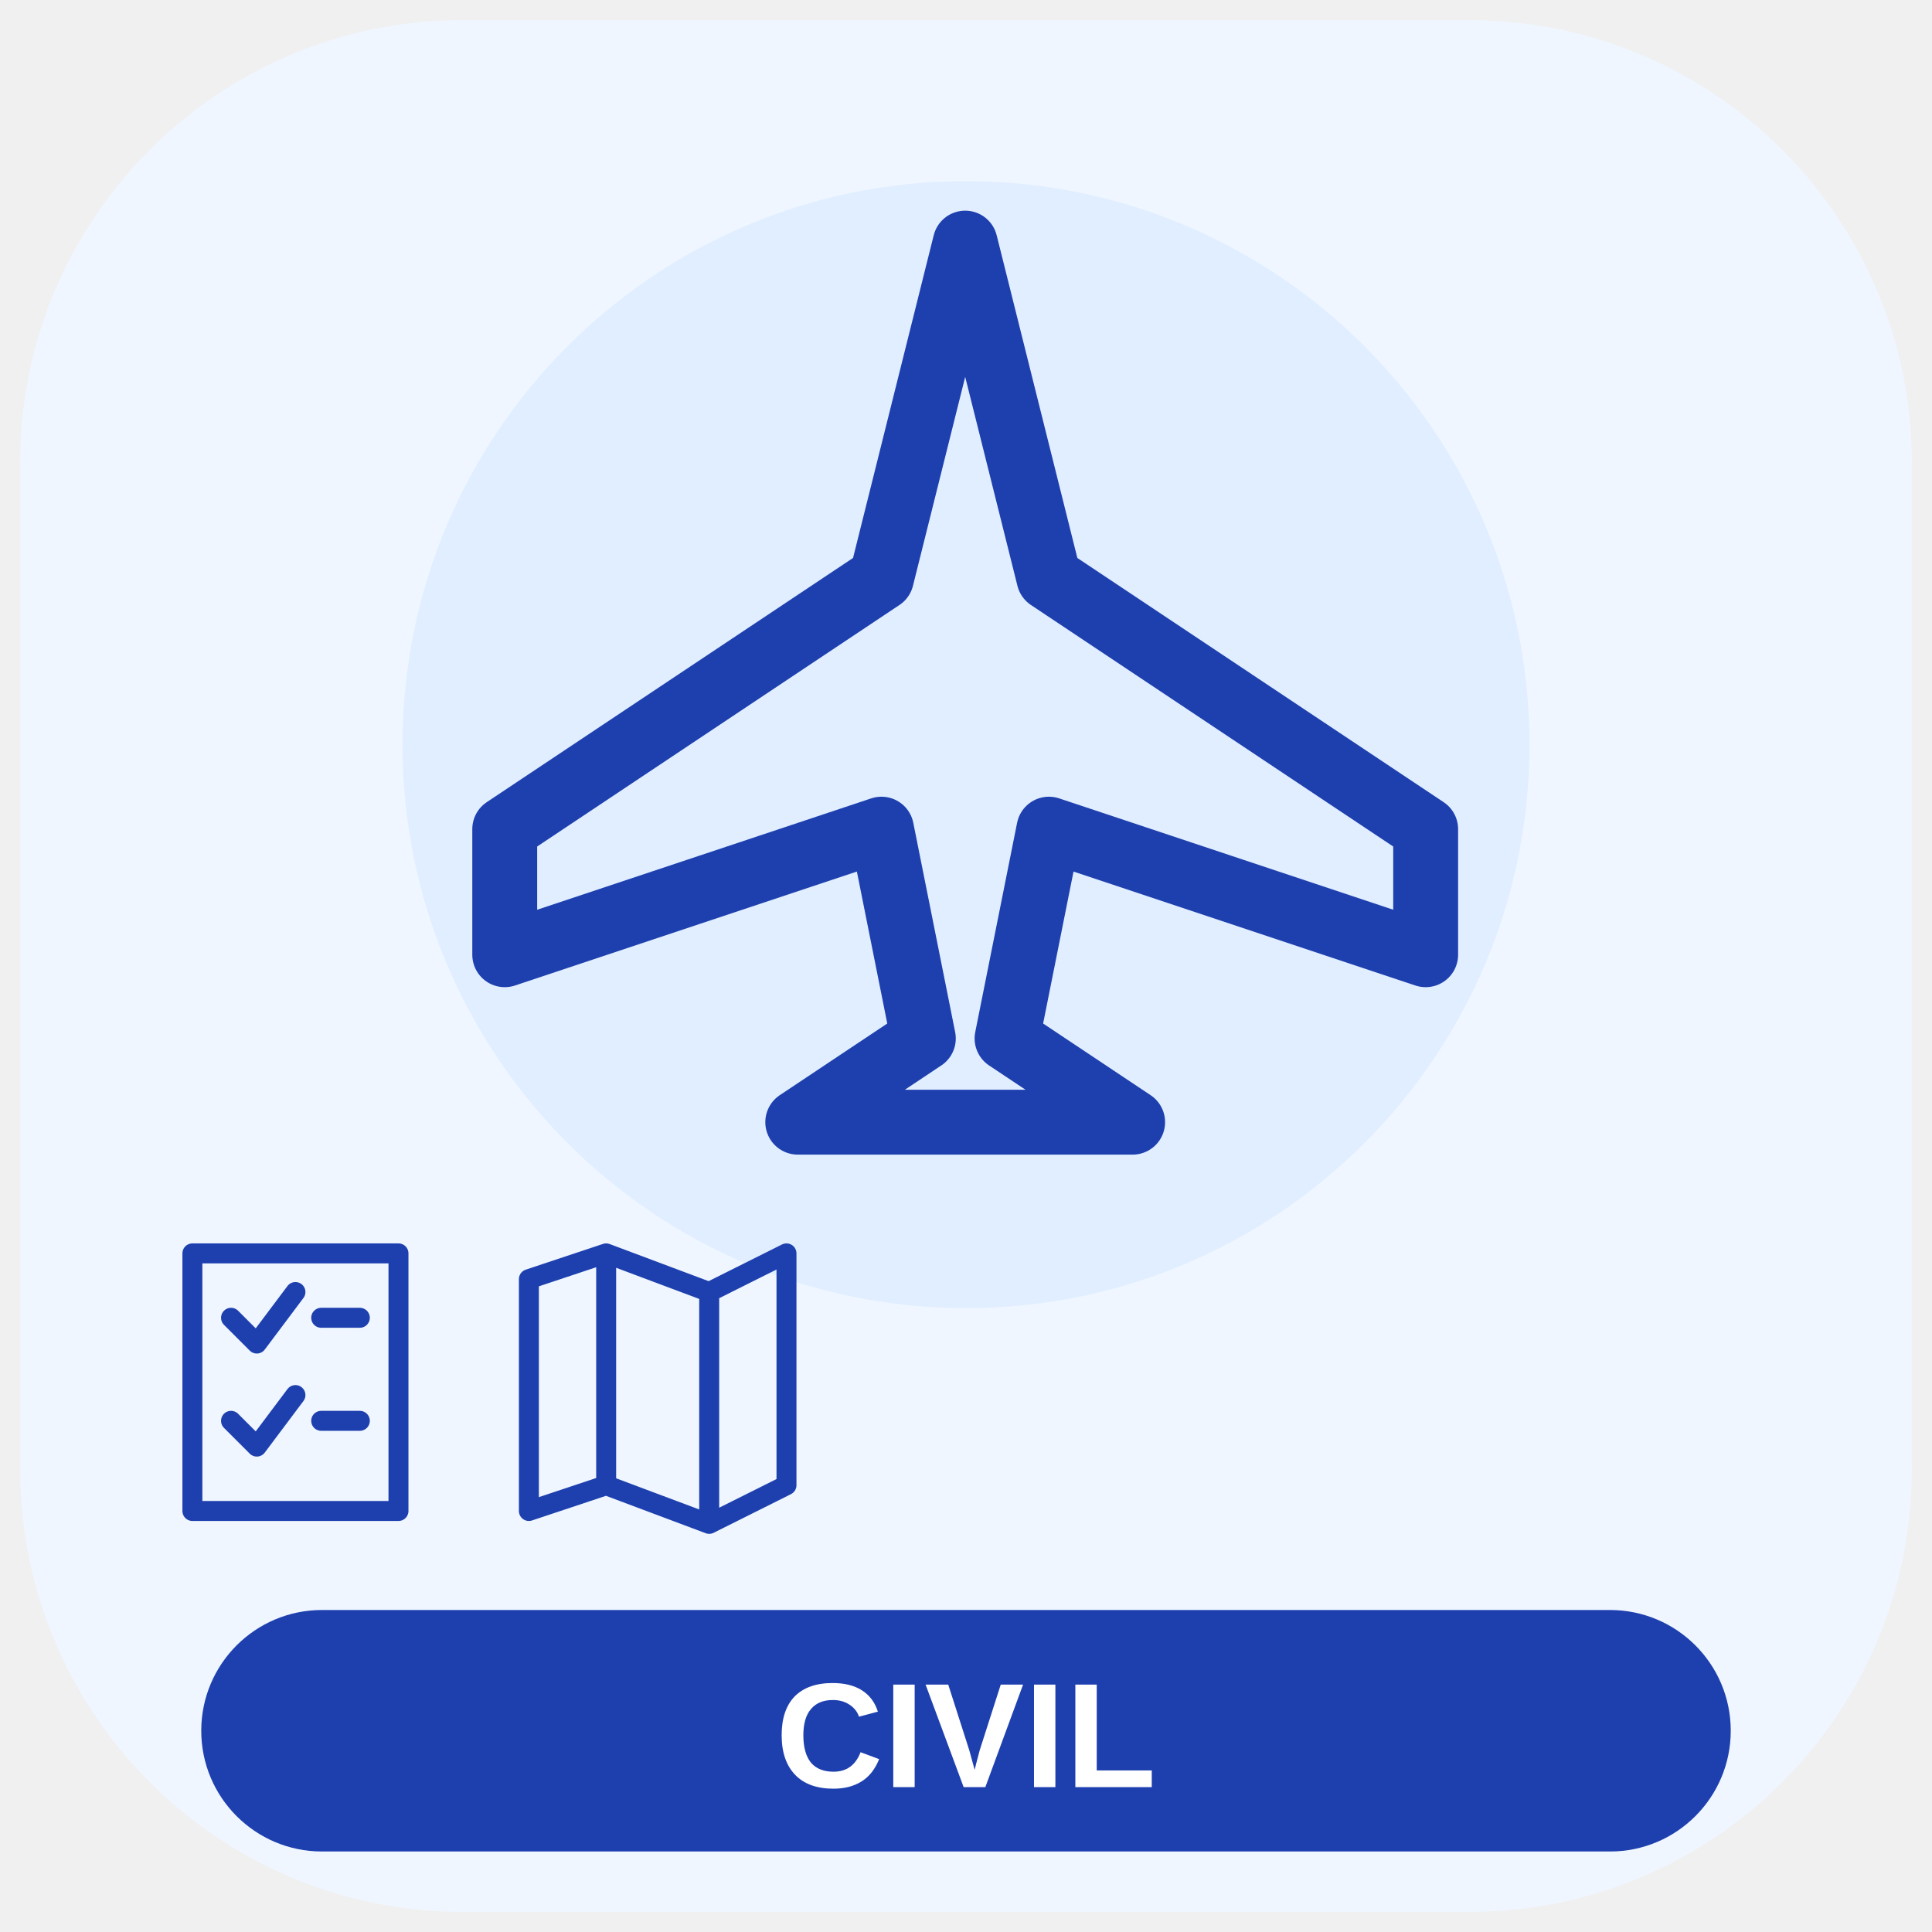
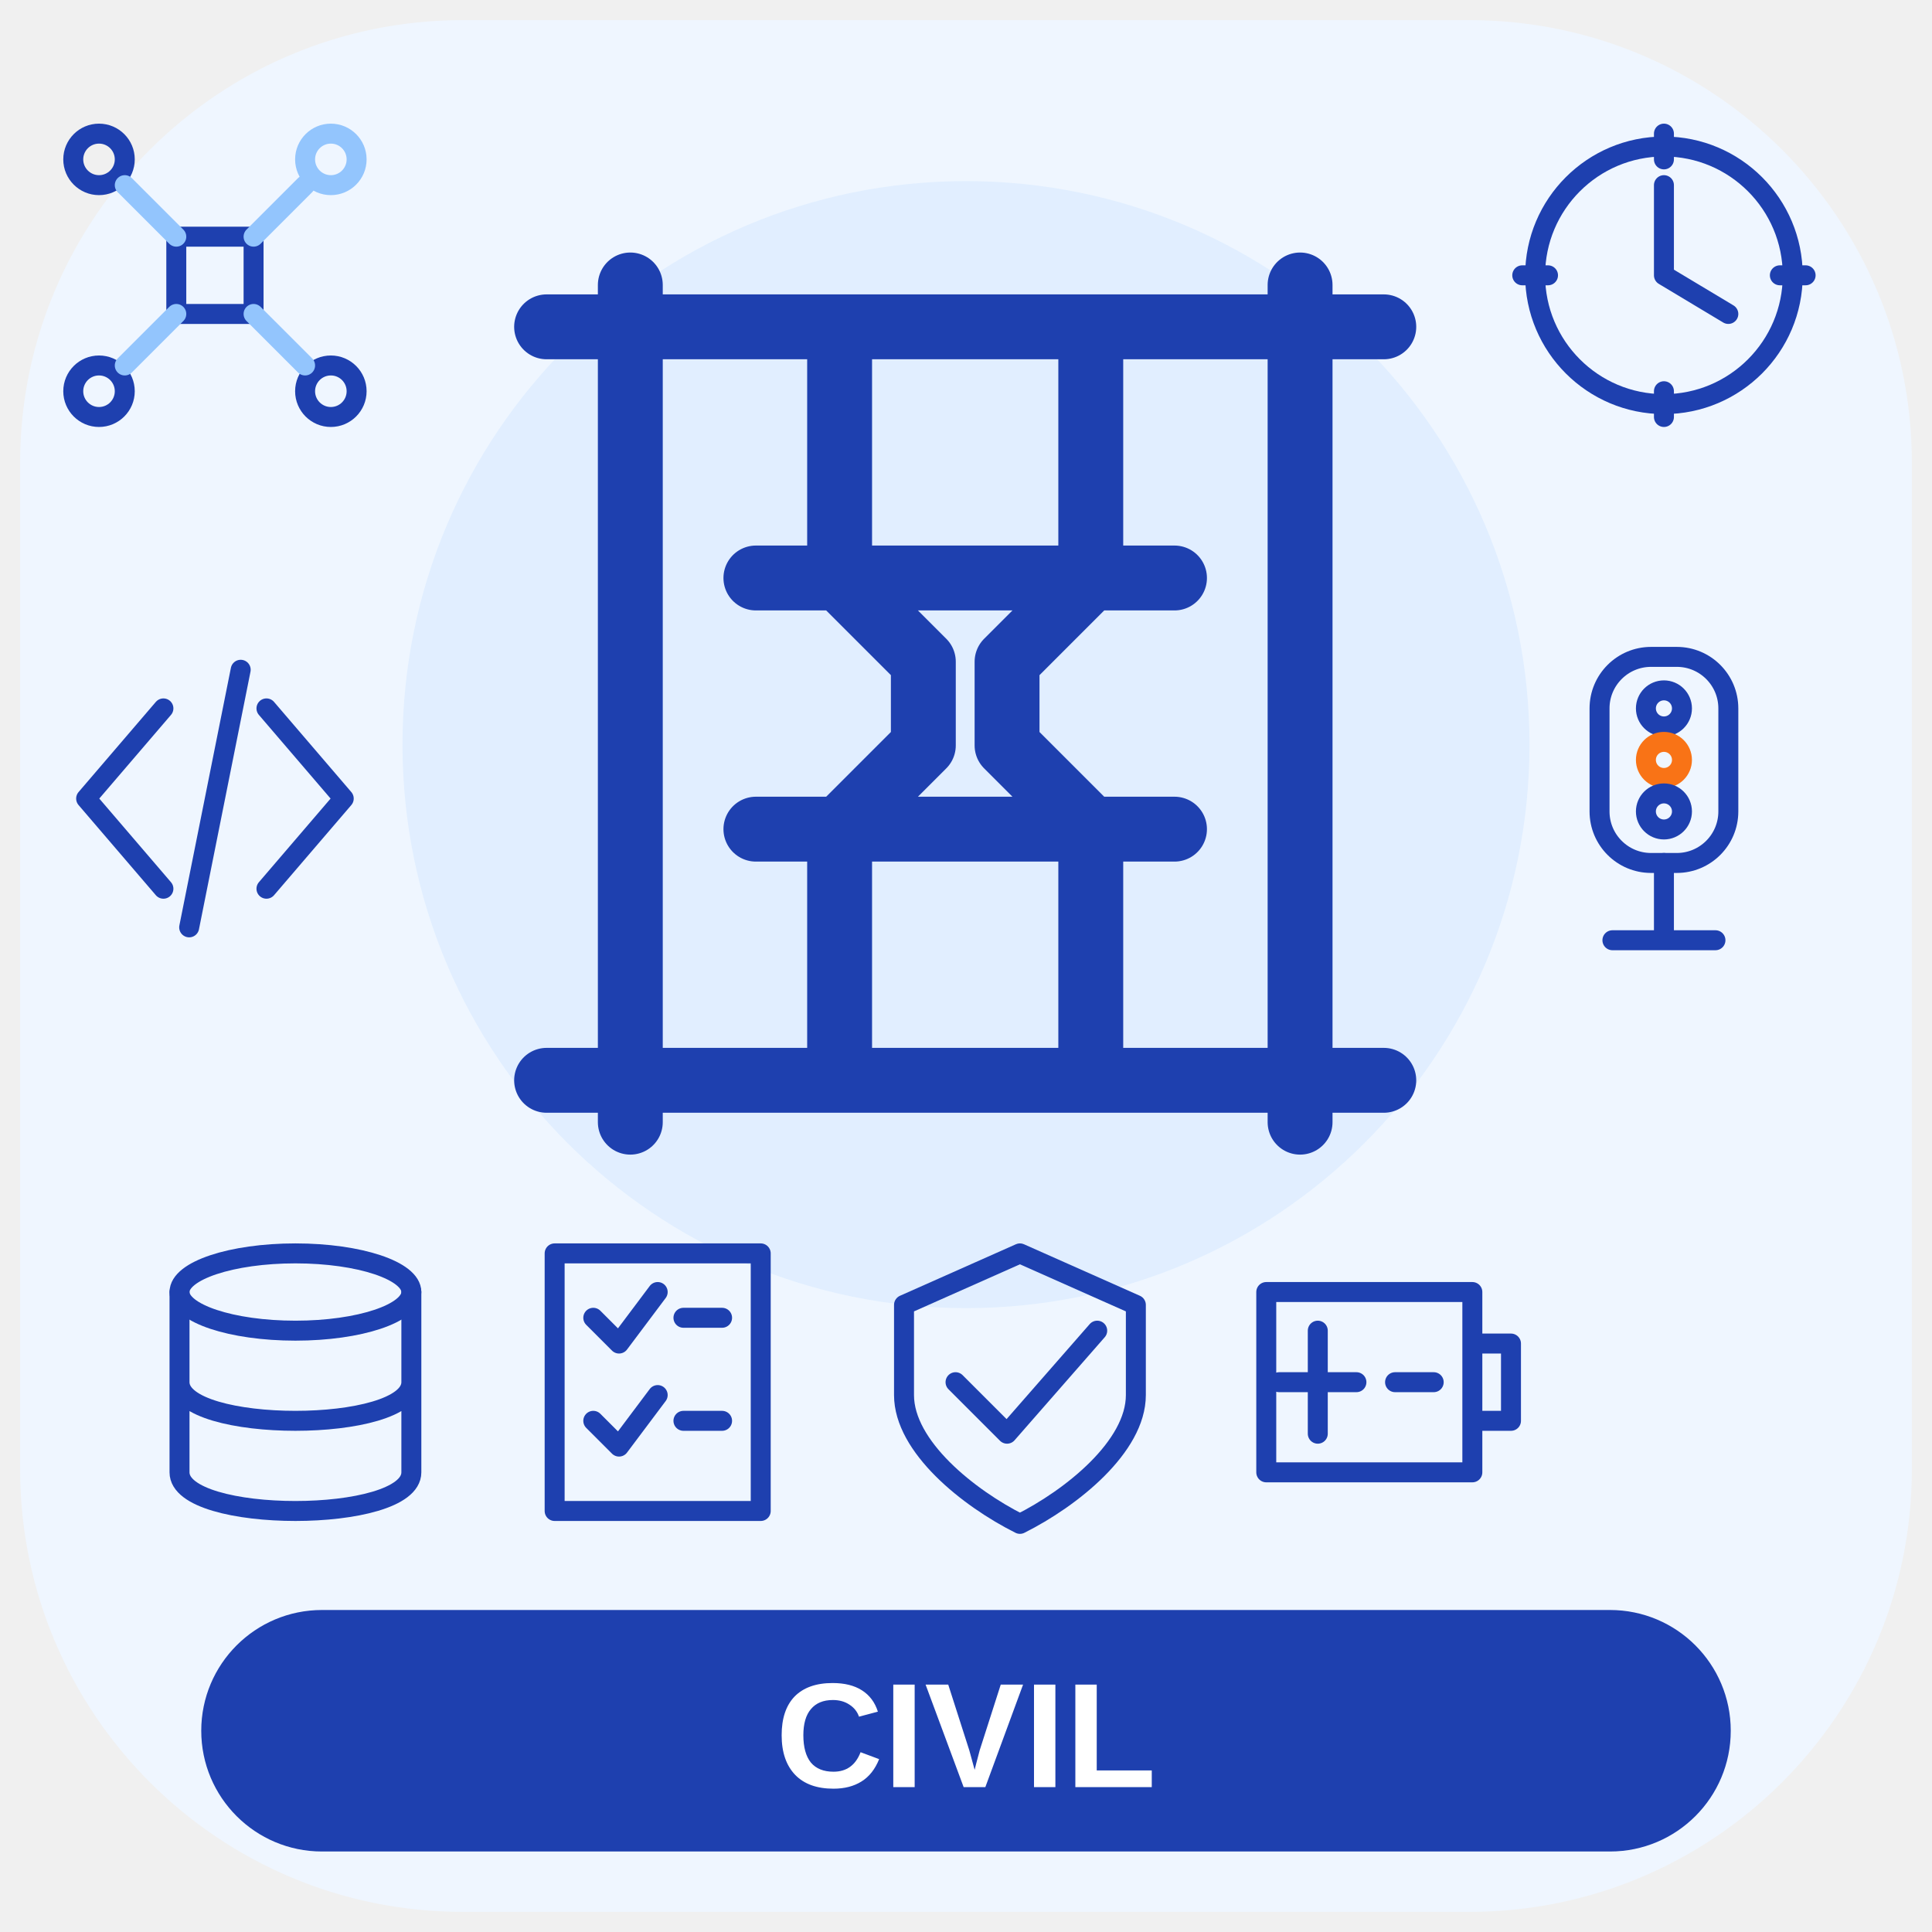
<svg xmlns="http://www.w3.org/2000/svg" viewBox="0 0 96 96" role="img">
  <rect x="1" y="1" width="94" height="94" rx="22" fill="#eff6ff" />
  <circle cx="48" cy="37" r="28" fill="#93c5fd" fill-opacity=".16" />
  <g transform="translate(23 10) scale(2.08)">
    <g fill="none" stroke-width="1.55" stroke-linecap="round" stroke-linejoin="round">
-       <path d="m12 1 2 8 9 6v3l-9-3-1 5 3 2H8l3-2-1-5-9 3v-3l9-6z" stroke="#1e40af" />
+       <path d="M4 2v20M20 2v20M2 3h20M2 21h20M9 3v6l2 2v2l-2 2v6M15 3v6l-2 2v2l2 2v6M7 9h10M7 15h10" stroke="#1e40af" />
    </g>
  </g>
  <g transform="translate(7 61) scale(.64)">
    <g fill="none" stroke-width="1.55" stroke-linecap="round" stroke-linejoin="round">
-       <path d="M4 2h16v20H4zM7 7l2 2 3-4M14 7h3M7 15l2 2 3-4M14 15h3" stroke="#1e40af" />
+       <ellipse cx="12" cy="5" rx="9" ry="3" stroke="#1e40af" />
+       <path d="M3 5v14c0 4 18 4 18 0V5M3 12c0 4 18 4 18 0" stroke="#1e40af" />
    </g>
  </g>
  <g transform="translate(25 61) scale(.64)">
    <g fill="none" stroke-width="1.55" stroke-linecap="round" stroke-linejoin="round">
-       <path d="m2 4 6-2 8 3 6-3v18l-6 3-8-3-6 2zM8 2v18M16 5v18" stroke="#1e40af" />
+       <path d="M4 2h16v20H4zM7 7l2 2 3-4M14 7h3M7 15l2 2 3-4M14 15h3" stroke="#1e40af" />
+     </g>
+   </g>
+   <g transform="translate(43 61) scale(.64)">
+     <g fill="none" stroke-width="1.55" stroke-linecap="round" stroke-linejoin="round">
+       <path d="m12 2 9 4v7c0 4-5 8-9 10-4-2-9-6-9-10V6zM7 12l4 4 7-8" stroke="#1e40af" />
+     </g>
+   </g>
+   <g transform="translate(61 61) scale(.64)">
+     <g fill="none" stroke-width="1.55" stroke-linecap="round" stroke-linejoin="round">
+       <path d="M3 5h16v14H3zM19 9h3v6h-3M7 8v8m-3-4h6m3 0h3" stroke="#1e40af" />
+     </g>
+   </g>
+   <g transform="translate(75 6) scale(.64)">
+     <g fill="none" stroke-width="1.55" stroke-linecap="round" stroke-linejoin="round">
+       <circle cx="12" cy="12" r="10" stroke="#1e40af" />
+       <path d="M12 5v7l5 3M12 1v2M1 12h2M12 21v2m9-11h2" stroke="#1e40af" />
+     </g>
+   </g>
+   <g transform="translate(3 6) scale(.64)">
+     <g fill="none" stroke-width="1.55" stroke-linecap="round" stroke-linejoin="round">
+       <rect x="9" y="9" width="6" height="6" stroke="#1e40af" />
+       <circle cx="3" cy="3" r="2" stroke="#1e40af" />
+       <circle cx="21" cy="3" r="2" stroke="#93c5fd" />
+       <circle cx="3" cy="21" r="2" stroke="#1e40af" />
+       <circle cx="21" cy="21" r="2" stroke="#1e40af" />
+       <path d="m5 5 4 4m6 0 4-4M5 19l4-4m6 0 4 4" stroke="#93c5fd" />
+     </g>
+   </g>
+   <g transform="translate(75 32) scale(.64)">
+     <g fill="none" stroke-width="1.55" stroke-linecap="round" stroke-linejoin="round">
+       <rect x="7" y="1" width="10" height="16" rx="4" stroke="#1e40af" />
+       <circle cx="12" cy="5" r="1.4" stroke="#1e40af" />
+       <circle cx="12" cy="9" r="1.4" stroke="#f97316" />
+       <circle cx="12" cy="13" r="1.4" stroke="#1e40af" />
+       <path d="M12 17v6M8 23h8" stroke="#1e40af" />
+     </g>
+   </g>
+   <g transform="translate(3 32) scale(.64)">
+     <g fill="none" stroke-width="1.55" stroke-linecap="round" stroke-linejoin="round">
+       <path d="m8 5-6 7 6 7m8-14 6 7-6 7M14 2l-4 20" stroke="#1e40af" />
    </g>
  </g>
  <rect x="10" y="80" width="76" height="12" rx="6" fill="#1e40af" />
  <text x="48" y="88.8" text-anchor="middle" font-family="Arial,sans-serif" font-weight="700" font-size="7.4" fill="white">CIVIL</text>
</svg>
